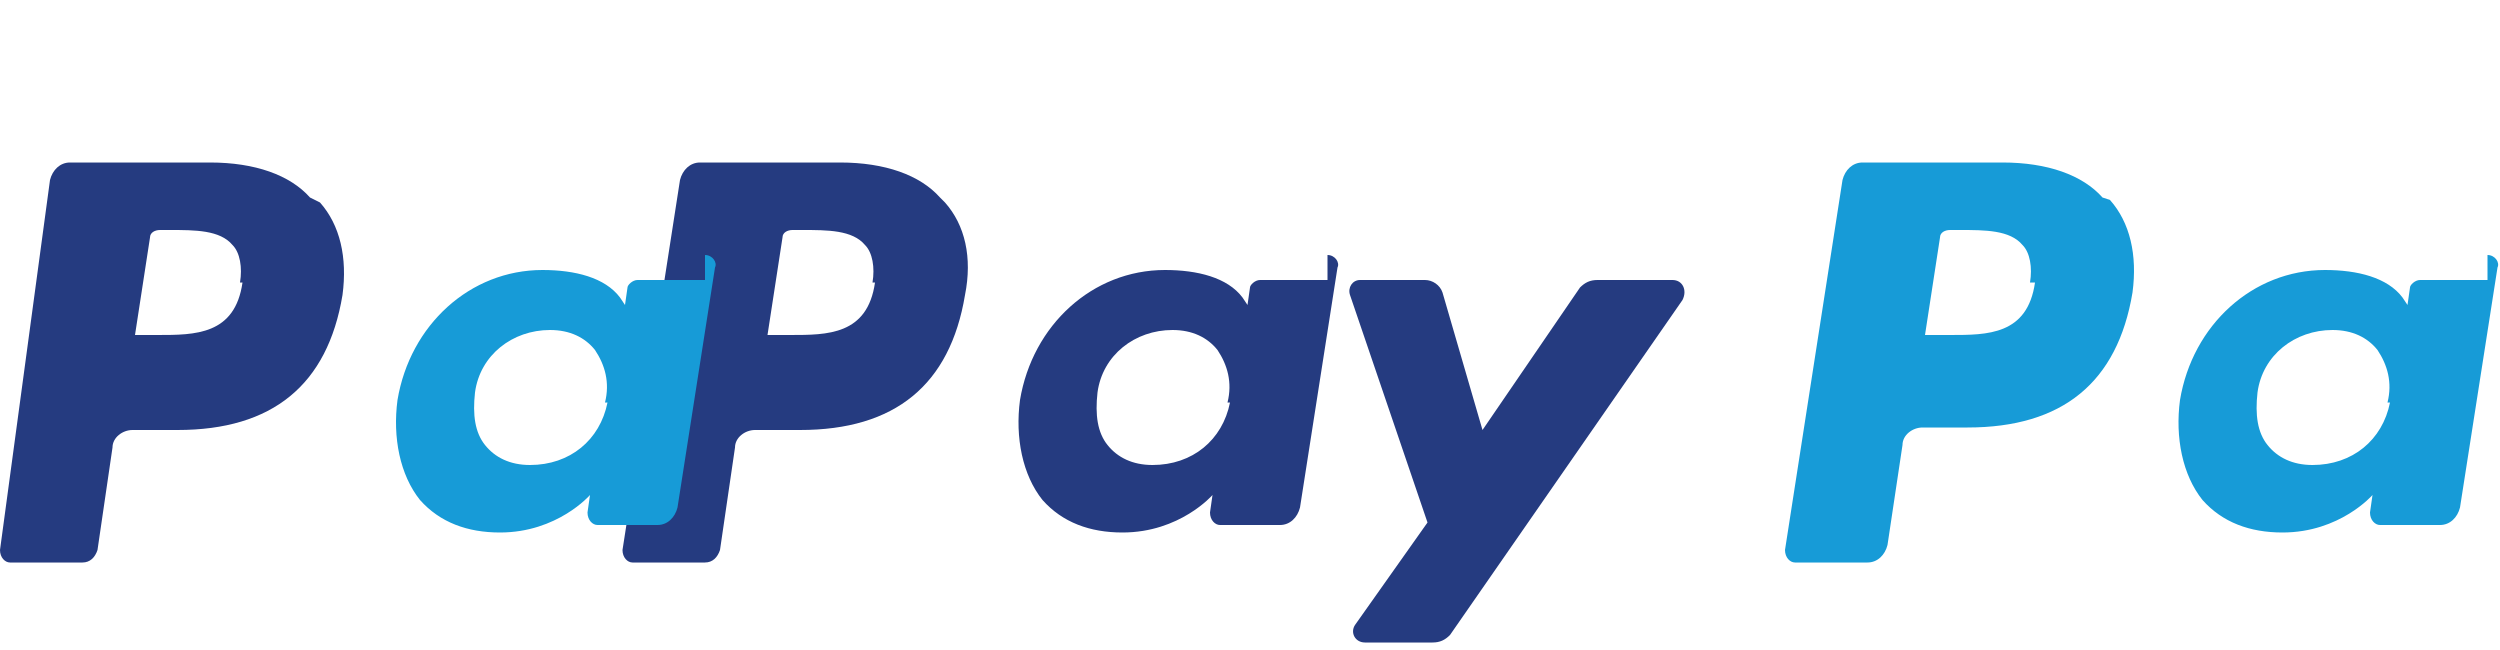
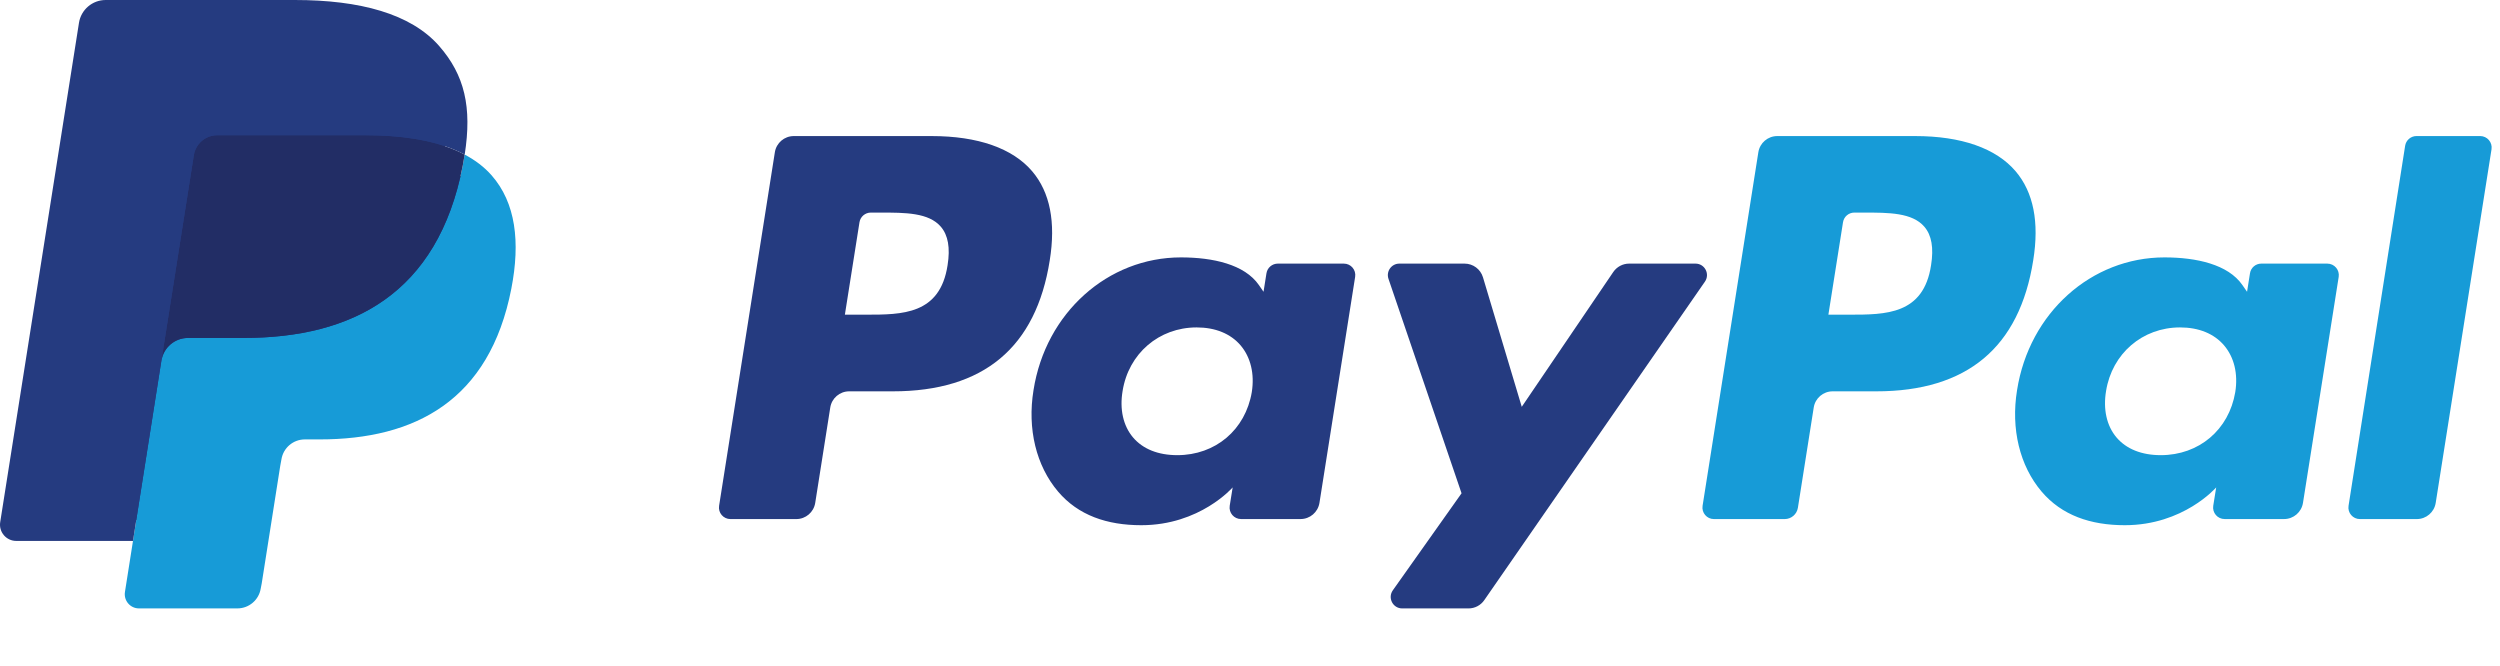
- <svg xmlns="http://www.w3.org/2000/svg" width="100" height="26" viewBox="0 0 100 26" fill="none">
-   <path d="M37.6 7.9c-0.8-0.9-2.2-1.4-4-1.4h-5.6c-0.4 0-0.7 0.3-0.8 0.7l-2.3 14.8c0 0.3 0.2 0.5 0.4 0.5h2.9c0.3 0 0.5-0.2 0.6-0.5l0.6-4.1c0-0.4 0.4-0.7 0.8-0.7h1.8c3.8 0 6-1.8 6.6-5.4 0.3-1.5 0-2.8-0.8-3.7zM35 11.3c-0.3 2.1-1.9 2.1-3.4 2.1h-0.9l0.6-3.9c0-0.2 0.2-0.3 0.4-0.3h0.4c1 0 2 0 2.5 0.6 0.3 0.3 0.4 0.9 0.3 1.5z" fill="#253B80" />
-   <path d="M53.1 11.2h-2.7c-0.2 0-0.4 0.2-0.4 0.3l-0.1 0.7-0.2-0.3c-0.6-0.8-1.8-1.1-3.1-1.1-2.9 0-5.3 2.2-5.8 5.2-0.2 1.5 0.1 3 0.9 4 0.8 0.9 1.9 1.3 3.2 1.3 2.3 0 3.6-1.5 3.6-1.5l-0.1 0.7c0 0.3 0.2 0.5 0.4 0.5h2.4c0.4 0 0.7-0.3 0.8-0.7l1.5-9.6c0.1-0.2-0.1-0.5-0.4-0.5zM49.2 16.1c-0.3 1.5-1.5 2.5-3.1 2.5-0.8 0-1.4-0.3-1.8-0.8-0.4-0.5-0.5-1.2-0.4-2.1 0.2-1.5 1.5-2.5 3-2.5 0.8 0 1.4 0.3 1.8 0.8 0.4 0.6 0.6 1.3 0.4 2.1z" fill="#253B80" />
-   <path d="M66.6 11.2h-2.7c-0.3 0-0.5 0.1-0.7 0.3l-3.9 5.7-1.6-5.5c-0.1-0.3-0.4-0.5-0.7-0.5h-2.6c-0.3 0-0.5 0.3-0.4 0.6l3.1 9.1-2.9 4.1c-0.2 0.3 0 0.7 0.4 0.7h2.7c0.3 0 0.5-0.1 0.7-0.3l9.3-13.4c0.2-0.4 0-0.8-0.4-0.8z" fill="#253B80" />
-   <path d="M84.1 7.9c-0.8-0.9-2.2-1.4-4-1.4h-5.6c-0.4 0-0.7 0.3-0.8 0.7l-2.3 14.8c0 0.3 0.2 0.5 0.4 0.5h2.9c0.4 0 0.7-0.3 0.8-0.7l0.6-4c0-0.4 0.4-0.7 0.8-0.7h1.8c3.8 0 6-1.8 6.6-5.4 0.2-1.5-0.1-2.8-0.9-3.7zM81.4 11.3c-0.3 2.1-1.9 2.1-3.4 2.1H77l0.6-3.9c0-0.2 0.2-0.3 0.4-0.3h0.4c1 0 2 0 2.5 0.6 0.3 0.3 0.4 0.9 0.3 1.5z" fill="#179BD7" />
-   <path d="M99.5 11.2h-2.7c-0.2 0-0.4 0.2-0.4 0.3l-0.1 0.7-0.2-0.3c-0.6-0.8-1.8-1.1-3.1-1.1-2.9 0-5.3 2.2-5.8 5.2-0.2 1.5 0.1 3 0.9 4 0.8 0.9 1.9 1.3 3.2 1.3 2.3 0 3.6-1.5 3.6-1.5l-0.1 0.7c0 0.3 0.2 0.5 0.4 0.5h2.4c0.4 0 0.7-0.3 0.8-0.7l1.5-9.6c0.1-0.2-0.1-0.5-0.4-0.5zM95.6 16.1c-0.3 1.5-1.5 2.5-3.1 2.5-0.8 0-1.4-0.3-1.8-0.8-0.4-0.5-0.5-1.2-0.4-2.1 0.2-1.5 1.5-2.5 3-2.5 0.8 0 1.4 0.3 1.8 0.8 0.4 0.6 0.6 1.3 0.4 2.1z" fill="#179BD7" />
-   <path d="M12.4 7.9c-0.8-0.9-2.2-1.4-4-1.4H2.8c-0.4 0-0.7 0.3-0.8 0.7L0 22c0 0.3 0.2 0.5 0.4 0.5h2.9c0.3 0 0.5-0.2 0.6-0.5l0.6-4.1c0-0.4 0.4-0.7 0.8-0.7h1.8c3.8 0 6-1.8 6.6-5.4 0.2-1.5-0.1-2.8-0.9-3.7zM9.7 11.3c-0.3 2.1-1.9 2.1-3.4 2.1h-0.9l0.6-3.9c0-0.2 0.2-0.3 0.4-0.3h0.4c1 0 2 0 2.5 0.6 0.3 0.3 0.4 0.9 0.3 1.5z" fill="#253B80" />
-   <path d="M28.2 11.2h-2.7c-0.2 0-0.4 0.2-0.4 0.3l-0.1 0.7-0.2-0.3c-0.6-0.8-1.8-1.1-3.1-1.1-2.9 0-5.3 2.2-5.8 5.2-0.2 1.5 0.1 3 0.9 4 0.8 0.9 1.9 1.3 3.2 1.3 2.3 0 3.6-1.5 3.6-1.5l-0.1 0.7c0 0.3 0.2 0.5 0.4 0.5h2.4c0.4 0 0.7-0.3 0.8-0.7l1.5-9.6c0.1-0.2-0.1-0.5-0.4-0.5zM24.3 16.1c-0.3 1.5-1.5 2.5-3.1 2.5-0.8 0-1.4-0.3-1.8-0.8-0.4-0.5-0.5-1.2-0.4-2.1 0.2-1.5 1.5-2.5 3-2.5 0.8 0 1.4 0.3 1.8 0.8 0.4 0.6 0.6 1.3 0.4 2.1z" fill="#179BD7" />
+ <svg xmlns="http://www.w3.org/2000/svg" version="1.1" id="Layer_1" x="0px" y="0px" width="124px" height="33px" viewBox="0 0 124 33" enable-background="new 0 0 124 33" xml:space="preserve">
+   <path fill="#253B80" d="M46.211,6.749h-6.839c-0.468,0-0.866,0.34-0.939,0.802l-2.766,17.537c-0.055,0.346,0.213,0.658,0.564,0.658  h3.265c0.468,0,0.866-0.34,0.939-0.803l0.746-4.73c0.072-0.463,0.471-0.803,0.938-0.803h2.165c4.505,0,7.105-2.18,7.784-6.5  c0.306-1.89,0.013-3.375-0.872-4.415C50.224,7.353,48.5,6.749,46.211,6.749z M47,13.154c-0.374,2.454-2.249,2.454-4.062,2.454  h-1.032l0.724-4.583c0.043-0.277,0.283-0.481,0.563-0.481h0.473c1.235,0,2.4,0,3.002,0.704C47.027,11.668,47.137,12.292,47,13.154z" />
+   <path fill="#253B80" d="M66.654,13.075h-3.275c-0.279,0-0.52,0.204-0.563,0.481l-0.145,0.916l-0.229-0.332  c-0.709-1.029-2.29-1.373-3.868-1.373c-3.619,0-6.71,2.741-7.312,6.586c-0.313,1.918,0.132,3.752,1.22,5.031  c0.998,1.176,2.426,1.666,4.125,1.666c2.916,0,4.533-1.875,4.533-1.875l-0.146,0.91c-0.055,0.348,0.213,0.66,0.562,0.66h2.95  c0.469,0,0.865-0.34,0.939-0.803l1.77-11.209C67.271,13.388,67.004,13.075,66.654,13.075z M62.089,19.449  c-0.316,1.871-1.801,3.127-3.695,3.127c-0.951,0-1.711-0.305-2.199-0.883c-0.484-0.574-0.668-1.391-0.514-2.301  c0.295-1.855,1.805-3.152,3.67-3.152c0.93,0,1.686,0.309,2.184,0.892C62.034,17.721,62.232,18.543,62.089,19.449z" />
+   <path fill="#253B80" d="M84.096,13.075h-3.291c-0.314,0-0.609,0.156-0.787,0.417l-4.539,6.686l-1.924-6.425  c-0.121-0.402-0.492-0.678-0.912-0.678h-3.234c-0.393,0-0.666,0.384-0.541,0.754l3.625,10.638l-3.408,4.811  c-0.268,0.379,0.002,0.9,0.465,0.9h3.287c0.312,0,0.604-0.152,0.781-0.408L84.564,13.97C84.826,13.592,84.557,13.075,84.096,13.075z  " />
+   <path fill="#179BD7" d="M94.992,6.749h-6.84c-0.467,0-0.865,0.34-0.938,0.802l-2.766,17.537c-0.055,0.346,0.213,0.658,0.562,0.658  h3.51c0.326,0,0.605-0.238,0.656-0.562l0.785-4.971c0.072-0.463,0.471-0.803,0.938-0.803h2.164c4.506,0,7.105-2.18,7.785-6.5  c0.307-1.89,0.012-3.375-0.873-4.415C99.004,7.353,97.281,6.749,94.992,6.749z M95.781,13.154c-0.373,2.454-2.248,2.454-4.062,2.454  h-1.031l0.725-4.583c0.043-0.277,0.281-0.481,0.562-0.481h0.473c1.234,0,2.4,0,3.002,0.704  C95.809,11.668,95.918,12.292,95.781,13.154z" />
+   <path fill="#179BD7" d="M115.434,13.075h-3.273c-0.281,0-0.52,0.204-0.562,0.481l-0.145,0.916l-0.23-0.332  c-0.709-1.029-2.289-1.373-3.867-1.373c-3.619,0-6.709,2.741-7.311,6.586c-0.312,1.918,0.131,3.752,1.219,5.031  c1,1.176,2.426,1.666,4.125,1.666c2.916,0,4.533-1.875,4.533-1.875l-0.146,0.91c-0.055,0.348,0.213,0.66,0.564,0.66h2.949  c0.467,0,0.865-0.34,0.938-0.803l1.771-11.209C116.053,13.388,115.785,13.075,115.434,13.075z M110.869,19.449  c-0.314,1.871-1.801,3.127-3.695,3.127c-0.949,0-1.711-0.305-2.199-0.883c-0.484-0.574-0.666-1.391-0.514-2.301  c0.297-1.855,1.805-3.152,3.67-3.152c0.93,0,1.686,0.309,2.184,0.892C110.816,17.721,111.014,18.543,110.869,19.449z" />
+   <path fill="#179BD7" d="M119.295,7.23l-2.807,17.858c-0.055,0.346,0.213,0.658,0.562,0.658h2.822c0.469,0,0.867-0.34,0.939-0.803  l2.768-17.536c0.055-0.346-0.213-0.659-0.562-0.659h-3.16C119.578,6.749,119.338,6.953,119.295,7.23z" />
+   <path fill="#253B80" d="M7.266,29.154l0.523-3.322l-1.165-0.027H1.061L4.927,1.292C4.939,1.218,4.978,1.149,5.035,1.1  c0.057-0.049,0.13-0.076,0.206-0.076h9.38c3.114,0,5.263,0.648,6.385,1.927c0.526,0.6,0.861,1.227,1.023,1.917  c0.17,0.724,0.173,1.589,0.007,2.644l-0.012,0.077v0.676l0.526,0.298c0.443,0.235,0.795,0.504,1.065,0.812  c0.45,0.513,0.741,1.165,0.864,1.938c0.127,0.795,0.085,1.741-0.123,2.812c-0.24,1.232-0.628,2.305-1.152,3.183  c-0.482,0.809-1.096,1.48-1.825,2c-0.696,0.494-1.523,0.869-2.458,1.109c-0.906,0.236-1.939,0.355-3.072,0.355h-0.73  c-0.522,0-1.029,0.188-1.427,0.525c-0.399,0.344-0.663,0.814-0.744,1.328l-0.055,0.299l-0.924,5.855l-0.042,0.215  c-0.011,0.068-0.03,0.102-0.058,0.125c-0.025,0.021-0.061,0.035-0.096,0.035H7.266z" />
+   <path fill="#179BD7" d="M23.048,7.667L23.048,7.667L23.048,7.667c-0.028,0.179-0.06,0.362-0.096,0.55  c-1.237,6.351-5.469,8.545-10.874,8.545H9.326c-0.661,0-1.218,0.48-1.321,1.132l0,0l0,0L6.596,26.83l-0.399,2.533  c-0.067,0.428,0.263,0.814,0.695,0.814h4.881c0.578,0,1.069-0.42,1.16-0.99l0.048-0.248l0.919-5.832l0.059-0.32  c0.09-0.572,0.582-0.992,1.16-0.992h0.73c4.729,0,8.431-1.92,9.513-7.476c0.452-2.321,0.218-4.259-0.978-5.622  C24.022,8.286,23.573,7.945,23.048,7.667z" />
+   <path fill="#222D65" d="M21.754,7.151c-0.189-0.055-0.384-0.105-0.584-0.15c-0.201-0.044-0.407-0.083-0.619-0.117  c-0.742-0.12-1.555-0.177-2.426-0.177h-7.352c-0.181,0-0.353,0.041-0.507,0.115C9.927,6.985,9.675,7.306,9.614,7.699L8.05,17.605  l-0.045,0.289c0.103-0.652,0.66-1.132,1.321-1.132h2.752c5.405,0,9.637-2.195,10.874-8.545c0.037-0.188,0.068-0.371,0.096-0.55  c-0.313-0.166-0.652-0.308-1.017-0.429C21.941,7.208,21.848,7.179,21.754,7.151z" />
+   <path fill="#253B80" d="M9.614,7.699c0.061-0.393,0.313-0.714,0.652-0.876c0.155-0.074,0.326-0.115,0.507-0.115h7.352  c0.871,0,1.684,0.057,2.426,0.177c0.212,0.034,0.418,0.073,0.619,0.117c0.2,0.045,0.395,0.095,0.584,0.15  c0.094,0.028,0.187,0.057,0.278,0.086c0.365,0.121,0.704,0.264,1.017,0.429c0.368-2.347-0.003-3.945-1.272-5.392  C20.378,0.682,17.853,0,14.622,0h-9.38c-0.66,0-1.223,0.48-1.325,1.133L0.01,25.898c-0.077,0.49,0.301,0.932,0.795,0.932h5.791  l1.454-9.225L9.614,7.699z" />
</svg>
